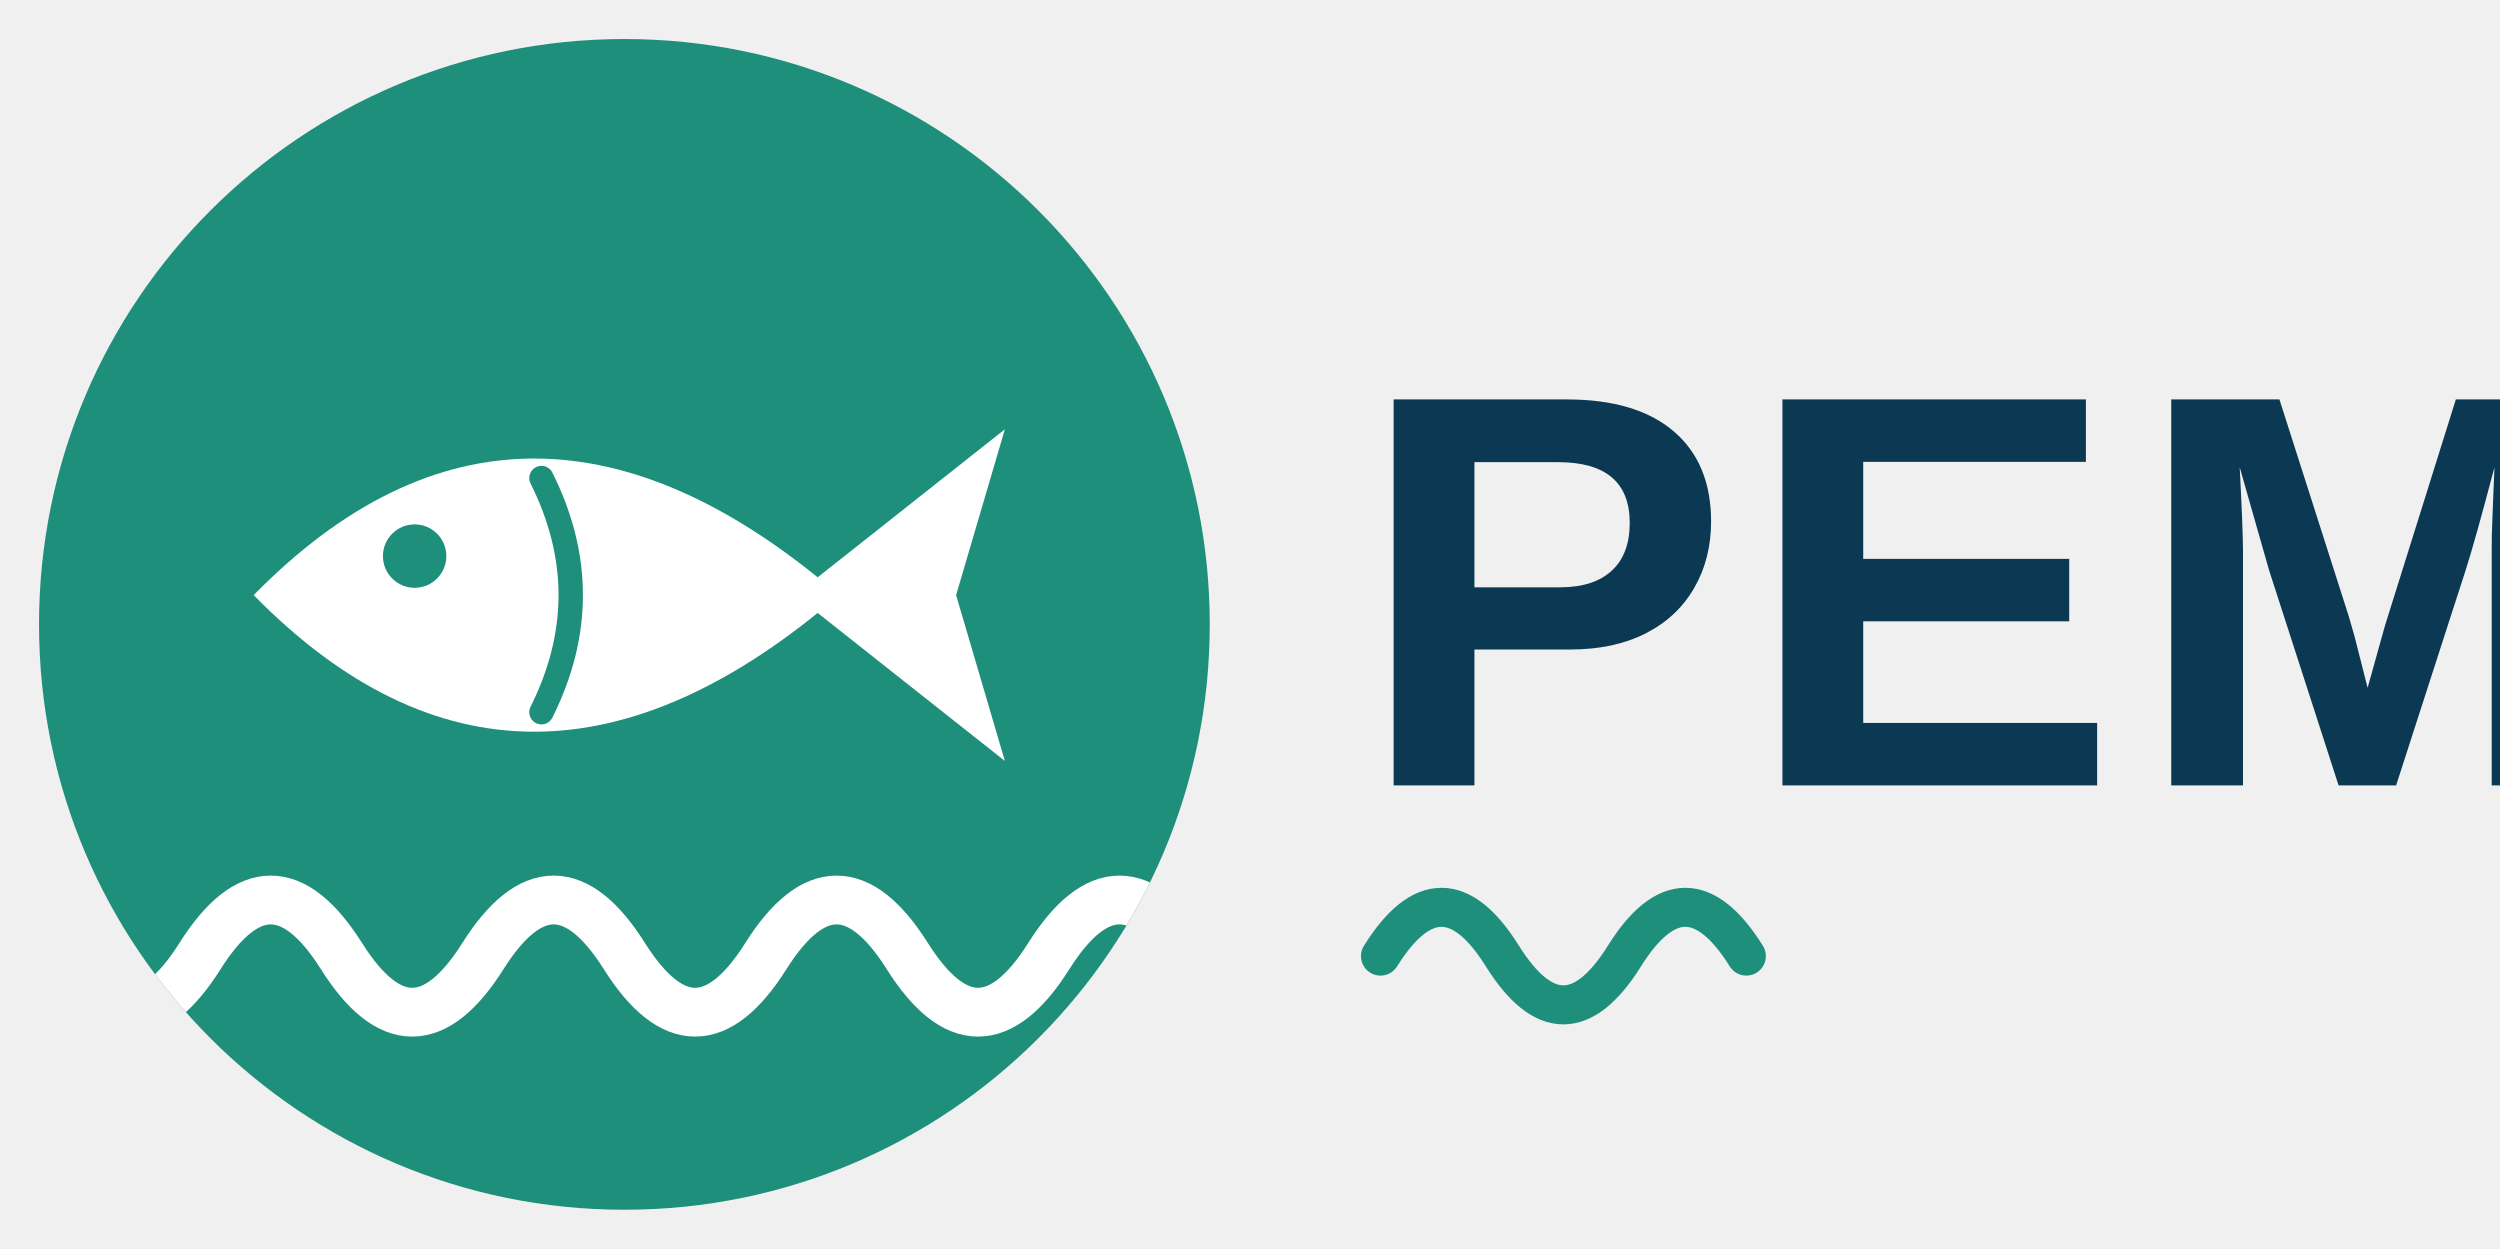
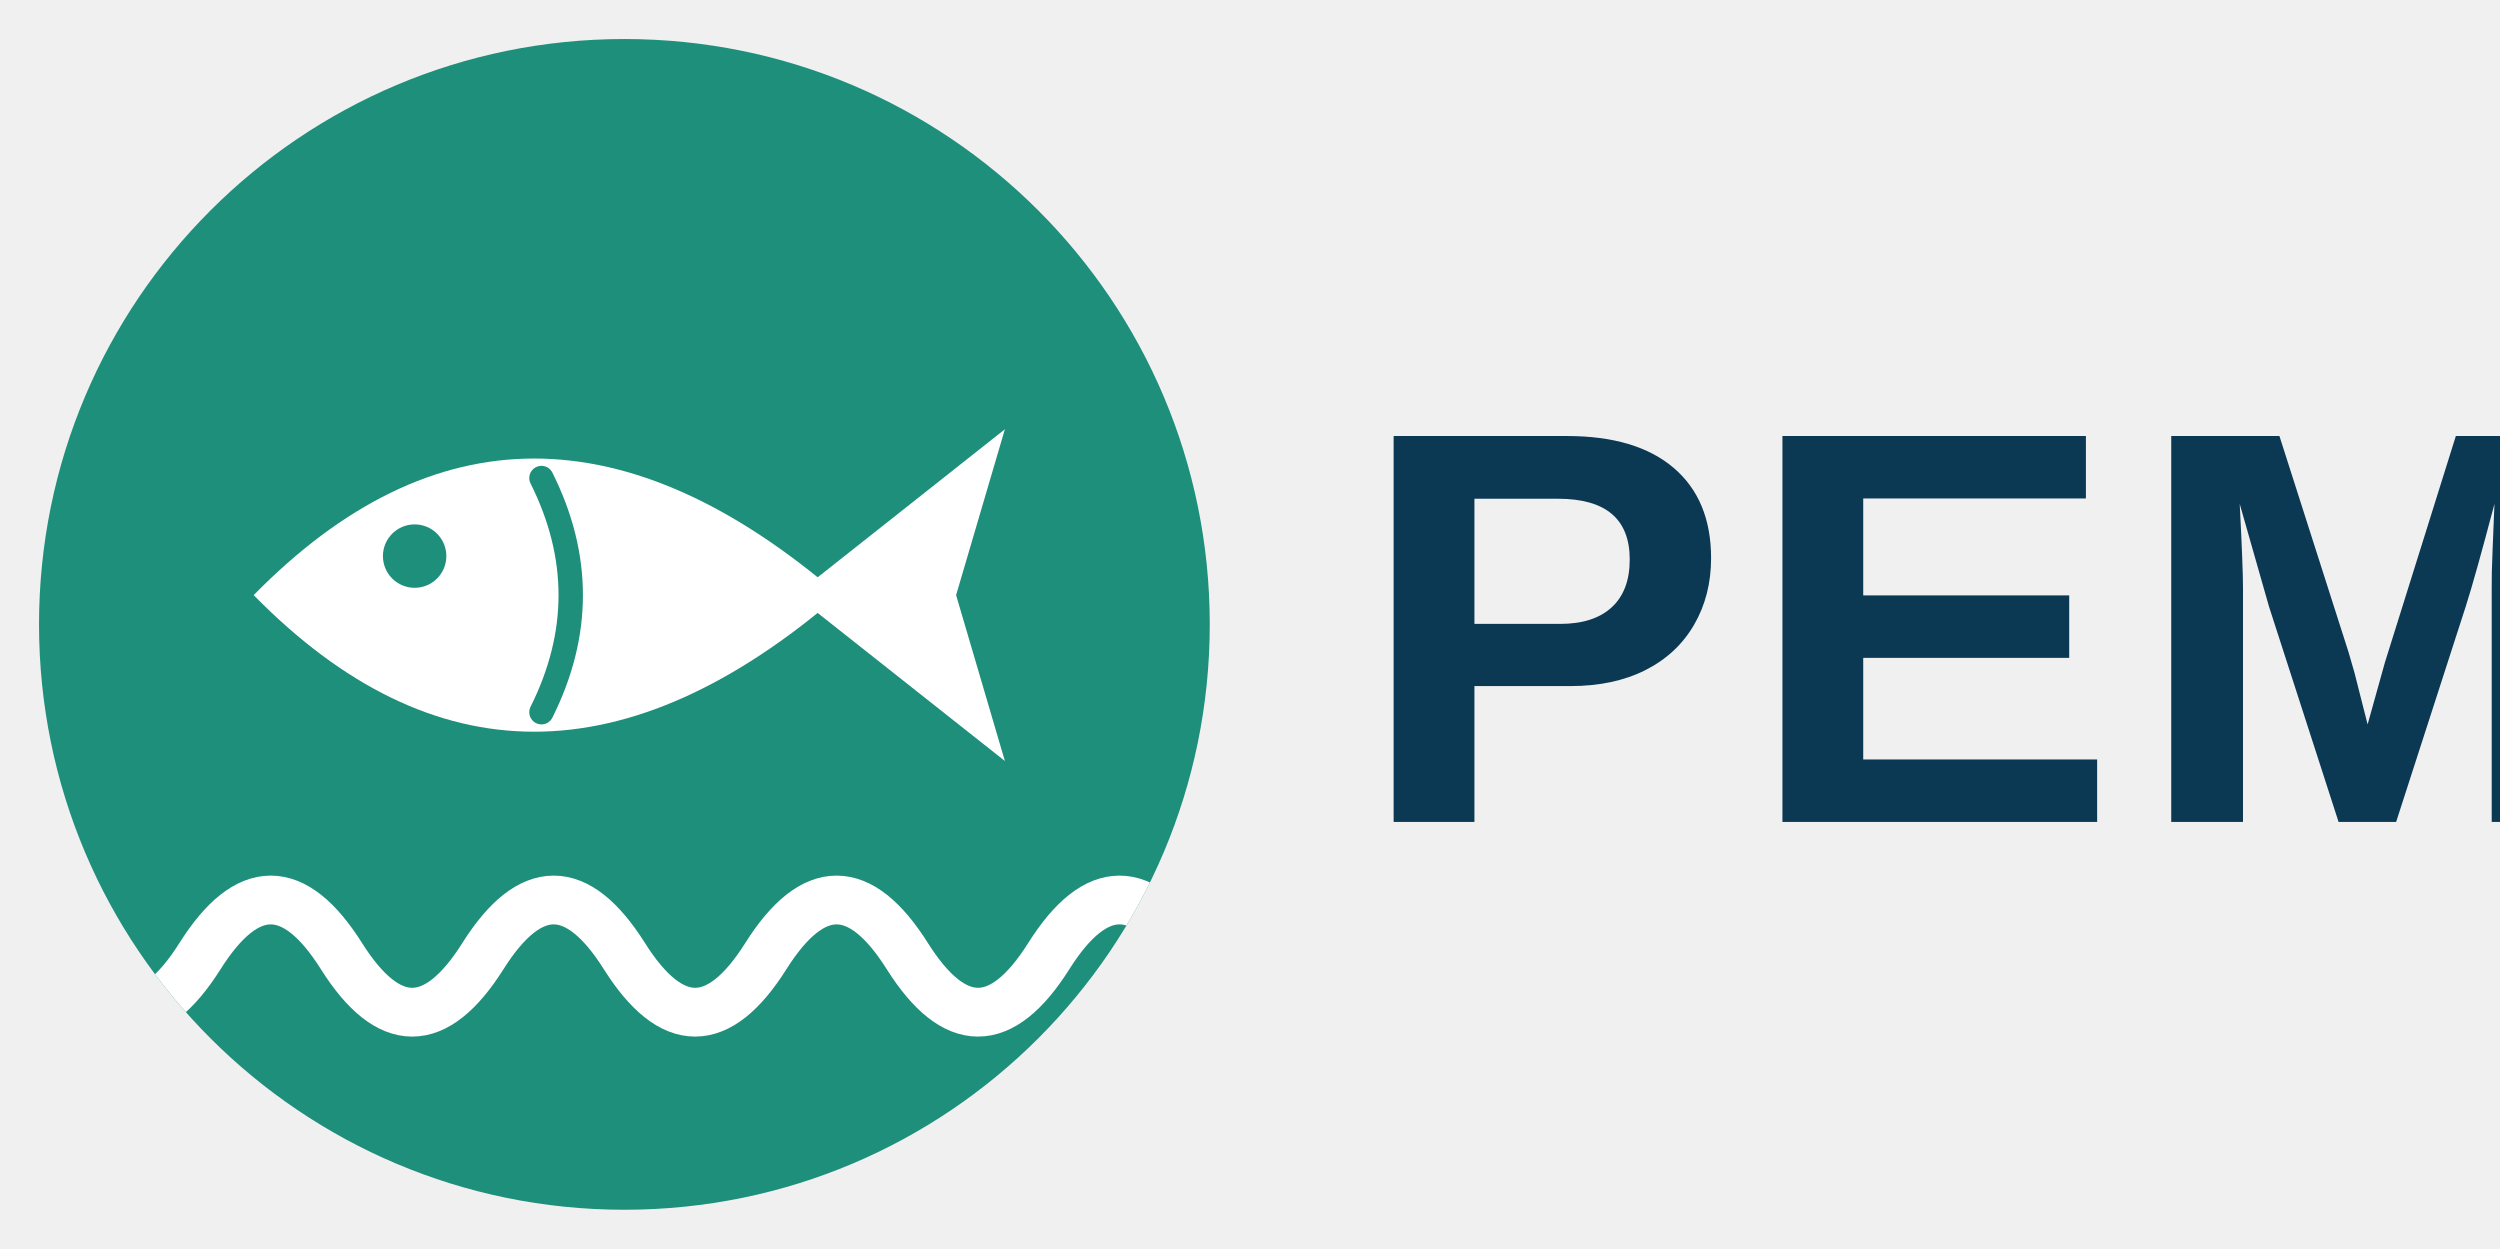
<svg xmlns="http://www.w3.org/2000/svg" viewBox="0 0 1025 512" width="1025" height="512">
  <defs>
    <clipPath id="disc">
      <circle cx="256" cy="256" r="240" />
    </clipPath>
    <clipPath id="top">
      <rect x="0" y="0" width="512" height="262" />
    </clipPath>
  </defs>
  <circle cx="256" cy="256" r="240" fill="#1E8F7A" />
  <g clip-path="url(#disc)" fill="#fff">
    <path d="M104 244Q214 132 344 244Q214 356 104 244Z" />
    <polygon points="326,244 412,176 392,244 412,312" />
    <circle cx="170" cy="228" r="13" fill="#1E8F7A" />
    <path d="M222 196Q246 244 222 292" fill="none" stroke="#1E8F7A" stroke-width="10" stroke-linecap="round" />
    <path d="M-34 392 q29 -46 58 0 t58 0 t58 0 t58 0 t58 0 t58 0 t58 0 t58 0 t58 0 t58 0 t58 0" fill="none" stroke="#fff" stroke-width="20" stroke-linecap="round" stroke-linejoin="round" />
  </g>
-   <text x="556" y="322" font-family="Bahnschrift, 'DIN Alternate', 'Segoe UI', Arial, sans-serif" font-size="230" font-weight="700" letter-spacing="6" fill="#0B3954">PEM</text>
-   <path d="M566 392 q25 -40 50 0 t50 0 t50 0" fill="none" stroke="#1E8F7A" stroke-width="16" stroke-linecap="round" stroke-linejoin="round" />
+   <text x="556" y="337" font-family="Bahnschrift, 'DIN Alternate', 'Segoe UI', Arial, sans-serif" font-size="230" font-weight="700" letter-spacing="6" fill="#0B3954">PEM</text>
</svg>
